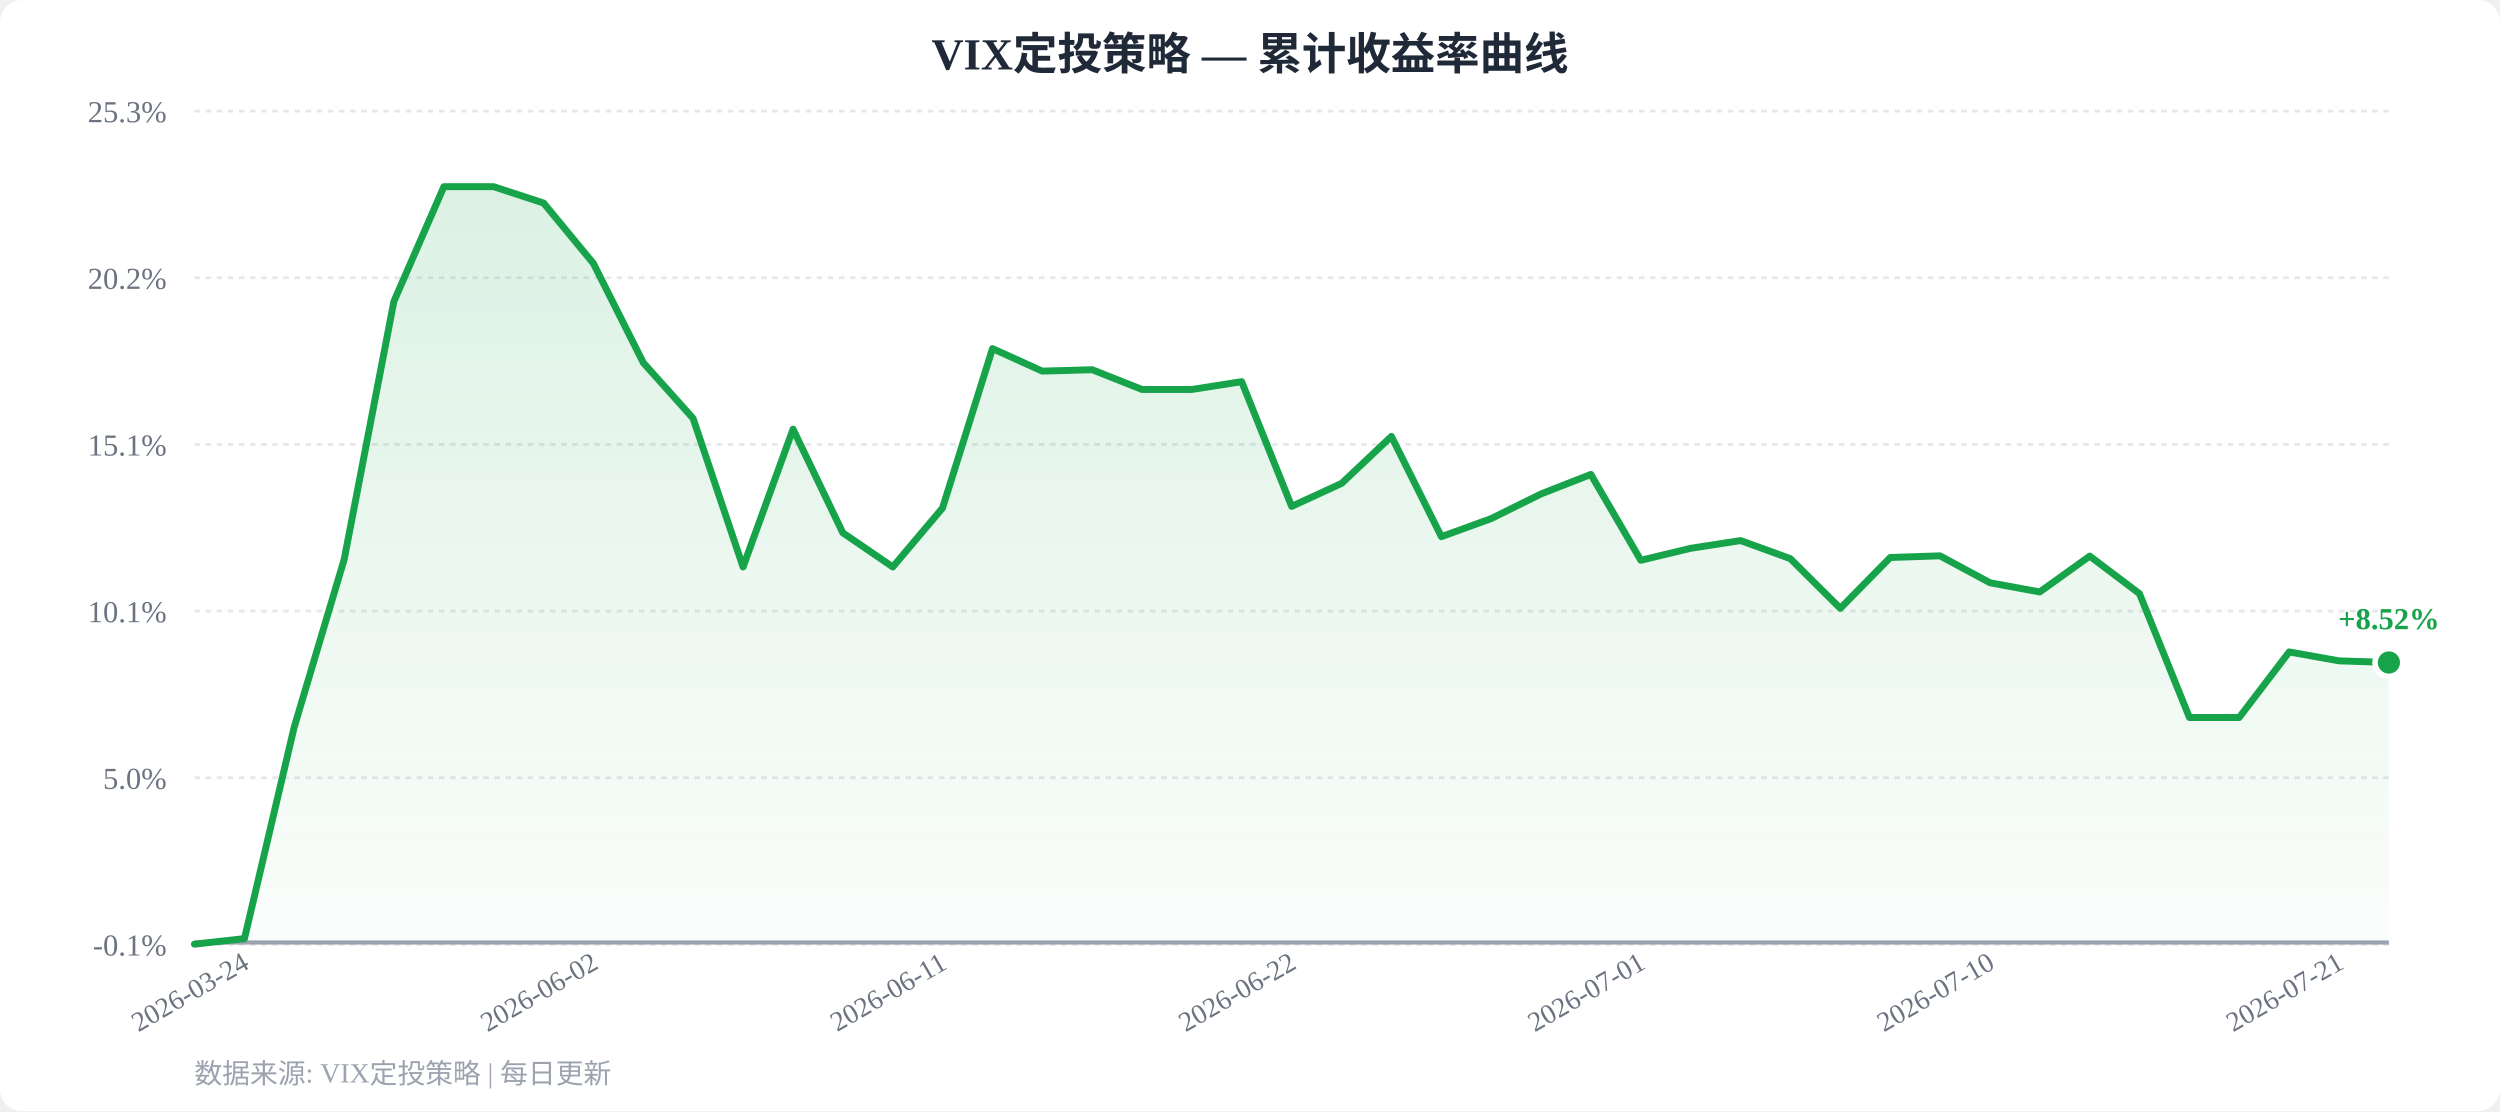
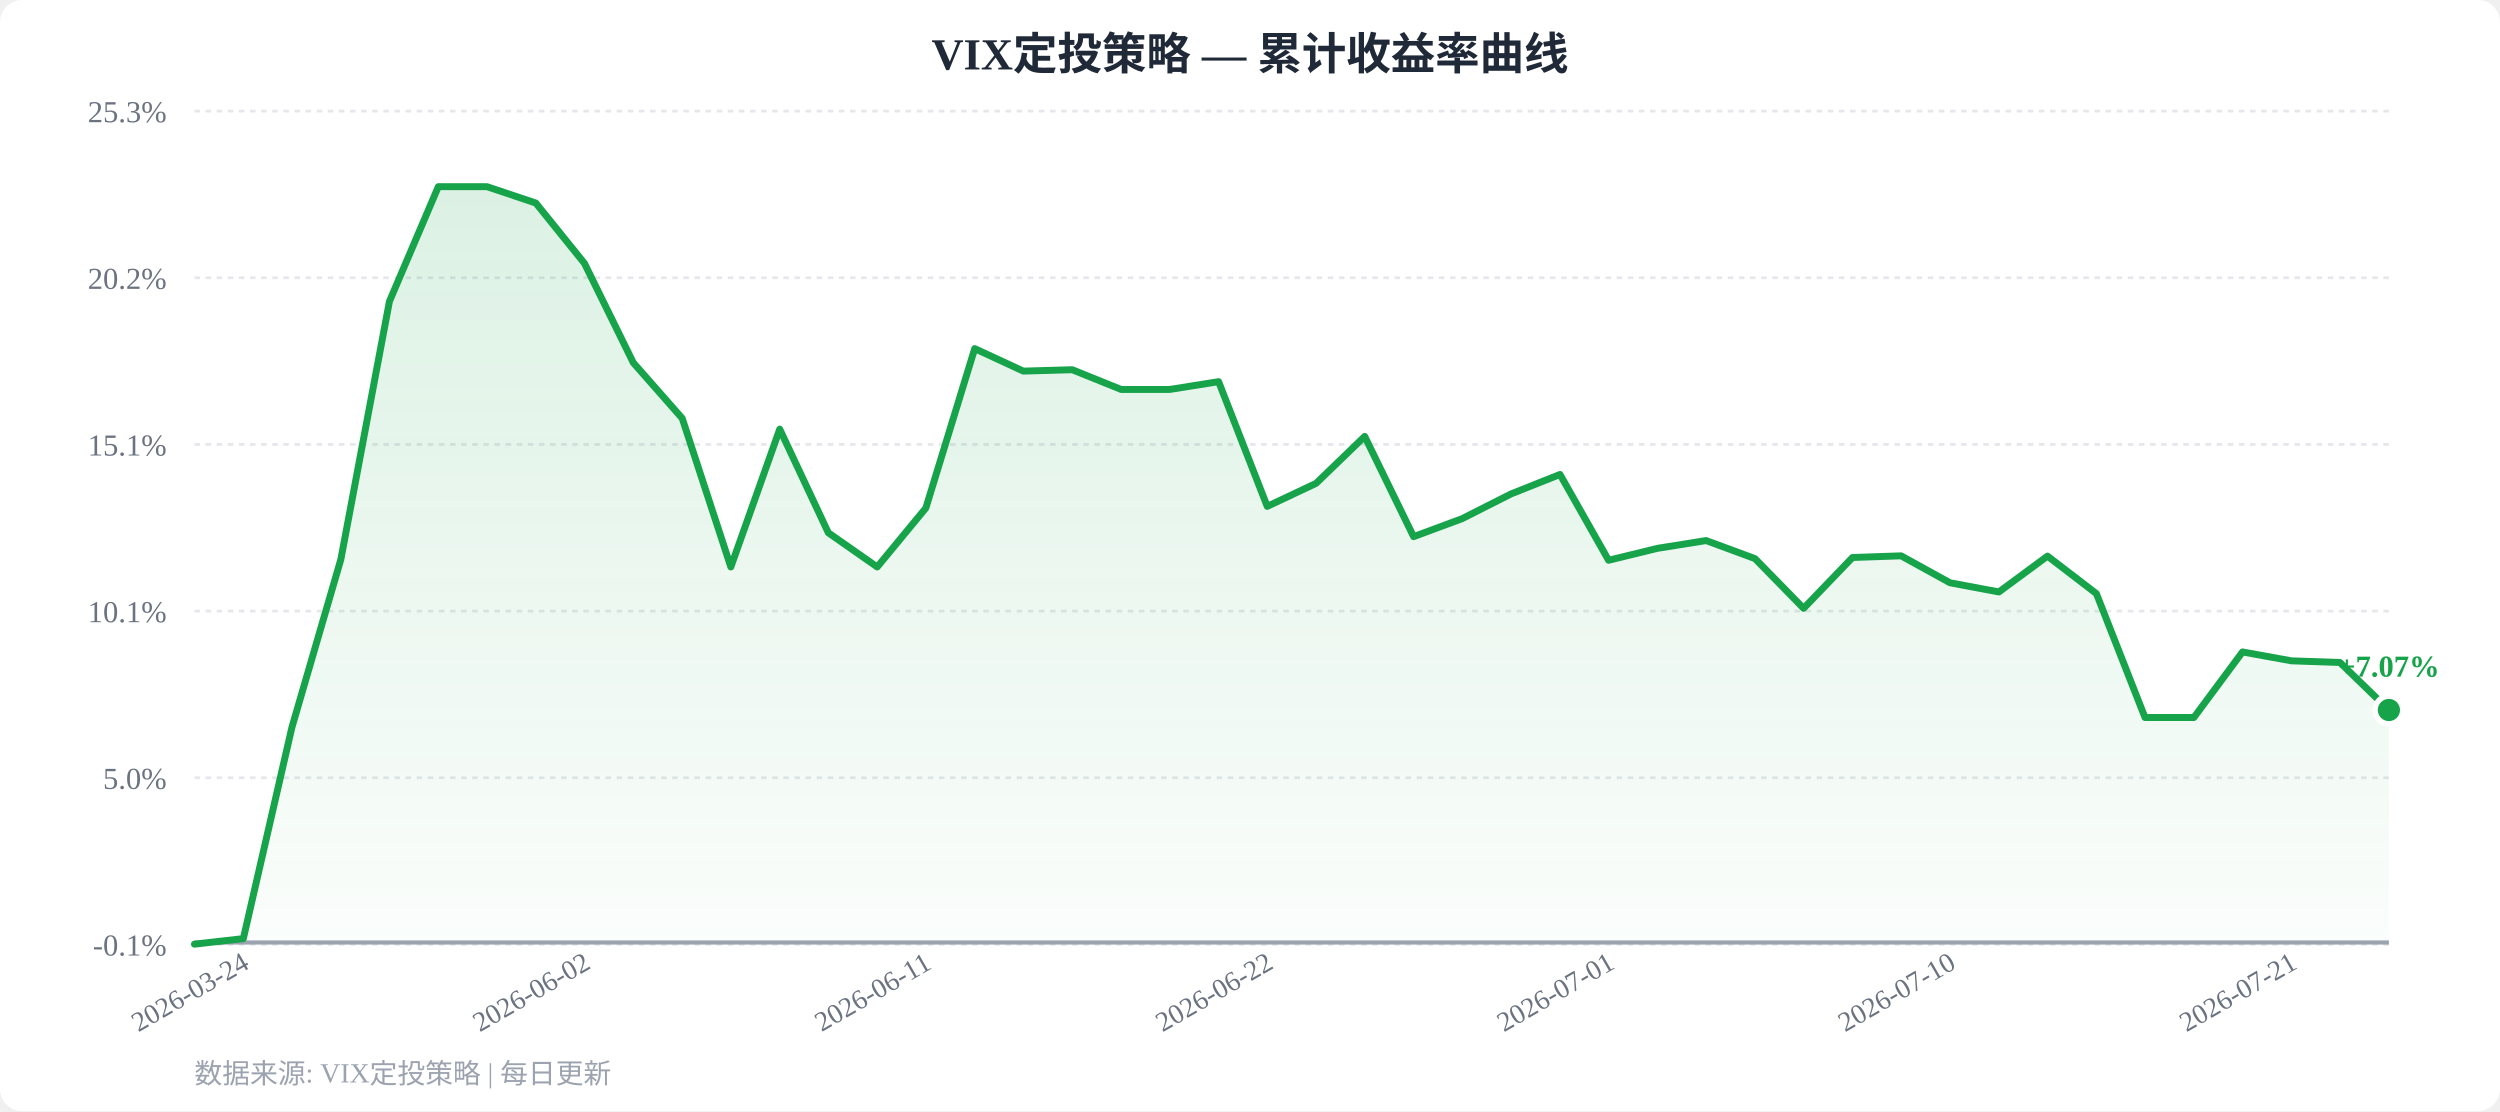
<svg xmlns="http://www.w3.org/2000/svg" viewBox="0 0 900 400" width="100%" height="100%">
  <defs>
    <linearGradient id="areaGradient" x1="0" y1="0" x2="0" y2="1">
      <stop offset="0%" stop-color="#16a34a" stop-opacity="0.15" />
      <stop offset="100%" stop-color="#16a34a" stop-opacity="0.02" />
    </linearGradient>
  </defs>
  <rect width="900" height="400" fill="#ffffff" rx="8" />
  <text x="450.0" y="25" text-anchor="middle" font-size="16" font-weight="bold" fill="#1f2937">VIX定投策略 — 累计收益率曲线</text>
  <line x1="70" y1="340.0" x2="860" y2="340.0" stroke="#e5e7eb" stroke-width="1" stroke-dasharray="2,2" />
  <line x1="70" y1="280.0" x2="860" y2="280.0" stroke="#e5e7eb" stroke-width="1" stroke-dasharray="2,2" />
  <line x1="70" y1="220.0" x2="860" y2="220.0" stroke="#e5e7eb" stroke-width="1" stroke-dasharray="2,2" />
  <line x1="70" y1="160.0" x2="860" y2="160.0" stroke="#e5e7eb" stroke-width="1" stroke-dasharray="2,2" />
  <line x1="70" y1="100.0" x2="860" y2="100.0" stroke="#e5e7eb" stroke-width="1" stroke-dasharray="2,2" />
  <line x1="70" y1="40.0" x2="860" y2="40.0" stroke="#e5e7eb" stroke-width="1" stroke-dasharray="2,2" />
  <line x1="70" y1="339.3" x2="860" y2="339.3" stroke="#9ca3af" stroke-width="1.5" />
-   <path d="M70.0,339.9 L88.0,337.9 L105.9,261.8 L123.9,201.4 L141.8,108.5 L159.8,67.2 L177.7,67.2 L195.7,73.1 L213.6,94.8 L231.6,130.6 L249.5,150.6 L267.5,204.1 L285.5,154.5 L303.4,191.8 L321.4,204.1 L339.3,182.9 L357.3,125.5 L375.2,133.6 L393.2,133.1 L411.1,140.2 L429.1,140.2 L447.0,137.4 L465.0,182.3 L483.0,174.0 L500.9,157.1 L518.9,193.2 L536.8,186.7 L554.8,177.8 L572.7,170.8 L590.7,201.7 L608.6,197.4 L626.6,194.6 L644.5,201.1 L662.5,219.0 L680.5,200.7 L698.4,200.1 L716.4,209.8 L734.3,213.1 L752.3,200.2 L770.2,213.7 L788.2,258.3 L806.1,258.3 L824.1,234.7 L842.0,237.9 L860.0,238.5 L860.0,339.3 L70.0,339.3 Z" fill="url(#areaGradient)" stroke="none" />
-   <path d="M70.0,339.9 L88.0,337.9 L105.9,261.8 L123.9,201.4 L141.8,108.5 L159.8,67.2 L177.7,67.2 L195.7,73.1 L213.6,94.8 L231.6,130.6 L249.5,150.6 L267.5,204.1 L285.5,154.5 L303.4,191.8 L321.4,204.1 L339.3,182.9 L357.3,125.5 L375.2,133.6 L393.2,133.1 L411.1,140.2 L429.1,140.2 L447.0,137.4 L465.0,182.3 L483.0,174.0 L500.9,157.1 L518.9,193.2 L536.8,186.7 L554.8,177.8 L572.7,170.8 L590.7,201.7 L608.6,197.4 L626.6,194.6 L644.5,201.1 L662.5,219.0 L680.5,200.7 L698.4,200.1 L716.4,209.8 L734.3,213.1 L752.3,200.2 L770.2,213.7 L788.2,258.3 L806.1,258.3 L824.1,234.7 L842.0,237.9 L860.0,238.5" fill="none" stroke="#16a34a" stroke-width="2.5" stroke-linejoin="round" stroke-linecap="round" />
-   <circle cx="860.0" cy="238.5" r="5" fill="#16a34a" stroke="#ffffff" stroke-width="2" />
-   <text x="860.0" y="226.5" text-anchor="middle" font-size="11" font-weight="bold" fill="#16a34a">+8.52%</text>
+   <path d="M70.0,339.9 L87.6,337.9 L105.1,261.8 L122.7,201.4 L140.2,108.5 L157.8,67.2 L175.3,67.2 L192.9,73.1 L210.4,94.8 L228.0,130.6 L245.6,150.6 L263.1,204.1 L280.7,154.5 L298.2,191.8 L315.8,204.1 L333.3,182.9 L350.9,125.5 L368.4,133.6 L386.0,133.1 L403.6,140.2 L421.1,140.2 L438.7,137.4 L456.2,182.3 L473.8,174.0 L491.3,157.1 L508.9,193.2 L526.4,186.7 L544.0,177.8 L561.6,170.8 L579.1,201.7 L596.7,197.4 L614.2,194.6 L631.8,201.1 L649.3,219.0 L666.9,200.7 L684.4,200.1 L702.0,209.8 L719.6,213.1 L737.1,200.2 L754.7,213.7 L772.2,258.3 L789.8,258.3 L807.3,234.7 L824.9,237.9 L842.4,238.5 L860.0,255.6 L860.0,339.3 L70.0,339.3 Z" fill="url(#areaGradient)" stroke="none" />
+   <path d="M70.0,339.9 L87.6,337.9 L105.1,261.8 L122.7,201.4 L140.2,108.5 L157.8,67.2 L175.3,67.2 L192.9,73.1 L210.4,94.8 L228.0,130.6 L245.6,150.6 L263.1,204.1 L280.7,154.5 L298.2,191.8 L315.8,204.1 L333.3,182.9 L350.9,125.5 L368.4,133.6 L386.0,133.1 L403.6,140.2 L421.1,140.2 L438.7,137.4 L456.2,182.3 L473.8,174.0 L491.3,157.1 L508.9,193.2 L526.4,186.7 L544.0,177.8 L561.6,170.8 L579.1,201.7 L596.7,197.4 L614.2,194.6 L631.8,201.1 L649.3,219.0 L666.9,200.7 L684.4,200.1 L702.0,209.8 L719.6,213.1 L737.1,200.2 L754.7,213.7 L772.2,258.3 L789.8,258.3 L807.3,234.7 L824.9,237.9 L842.4,238.5 L860.0,255.6" fill="none" stroke="#16a34a" stroke-width="2.5" stroke-linejoin="round" stroke-linecap="round" />
+   <circle cx="860.0" cy="255.6" r="5" fill="#16a34a" stroke="#ffffff" stroke-width="2" />
+   <text x="860.0" y="243.6" text-anchor="middle" font-size="11" font-weight="bold" fill="#16a34a">+7.07%</text>
  <text x="60" y="344.0" text-anchor="end" font-size="11" fill="#6b7280">-0.1%</text>
  <text x="60" y="284.0" text-anchor="end" font-size="11" fill="#6b7280">5.0%</text>
  <text x="60" y="224.0" text-anchor="end" font-size="11" fill="#6b7280">10.1%</text>
  <text x="60" y="164.0" text-anchor="end" font-size="11" fill="#6b7280">15.1%</text>
  <text x="60" y="104.0" text-anchor="end" font-size="11" fill="#6b7280">20.2%</text>
  <text x="60" y="44.0" text-anchor="end" font-size="11" fill="#6b7280">25.3%</text>
  <text x="70.0" y="360" text-anchor="middle" font-size="10" fill="#6b7280" transform="rotate(-30 70.0,360)">2026-03-24</text>
-   <text x="195.7" y="360" text-anchor="middle" font-size="10" fill="#6b7280" transform="rotate(-30 195.7,360)">2026-06-02</text>
-   <text x="321.4" y="360" text-anchor="middle" font-size="10" fill="#6b7280" transform="rotate(-30 321.4,360)">2026-06-11</text>
-   <text x="447.0" y="360" text-anchor="middle" font-size="10" fill="#6b7280" transform="rotate(-30 447.0,360)">2026-06-22</text>
-   <text x="572.7" y="360" text-anchor="middle" font-size="10" fill="#6b7280" transform="rotate(-30 572.7,360)">2026-07-01</text>
-   <text x="698.4" y="360" text-anchor="middle" font-size="10" fill="#6b7280" transform="rotate(-30 698.4,360)">2026-07-10</text>
-   <text x="824.1" y="360" text-anchor="middle" font-size="10" fill="#6b7280" transform="rotate(-30 824.1,360)">2026-07-21</text>
+   <text x="192.9" y="360" text-anchor="middle" font-size="10" fill="#6b7280" transform="rotate(-30 192.9,360)">2026-06-02</text>
+   <text x="315.8" y="360" text-anchor="middle" font-size="10" fill="#6b7280" transform="rotate(-30 315.8,360)">2026-06-11</text>
+   <text x="438.7" y="360" text-anchor="middle" font-size="10" fill="#6b7280" transform="rotate(-30 438.7,360)">2026-06-22</text>
+   <text x="561.6" y="360" text-anchor="middle" font-size="10" fill="#6b7280" transform="rotate(-30 561.6,360)">2026-07-01</text>
+   <text x="684.4" y="360" text-anchor="middle" font-size="10" fill="#6b7280" transform="rotate(-30 684.4,360)">2026-07-10</text>
+   <text x="807.3" y="360" text-anchor="middle" font-size="10" fill="#6b7280" transform="rotate(-30 807.3,360)">2026-07-21</text>
  <text x="70" y="390" font-size="10" fill="#9ca3af">数据来源: VIX定投策略 | 每日更新</text>
</svg>
